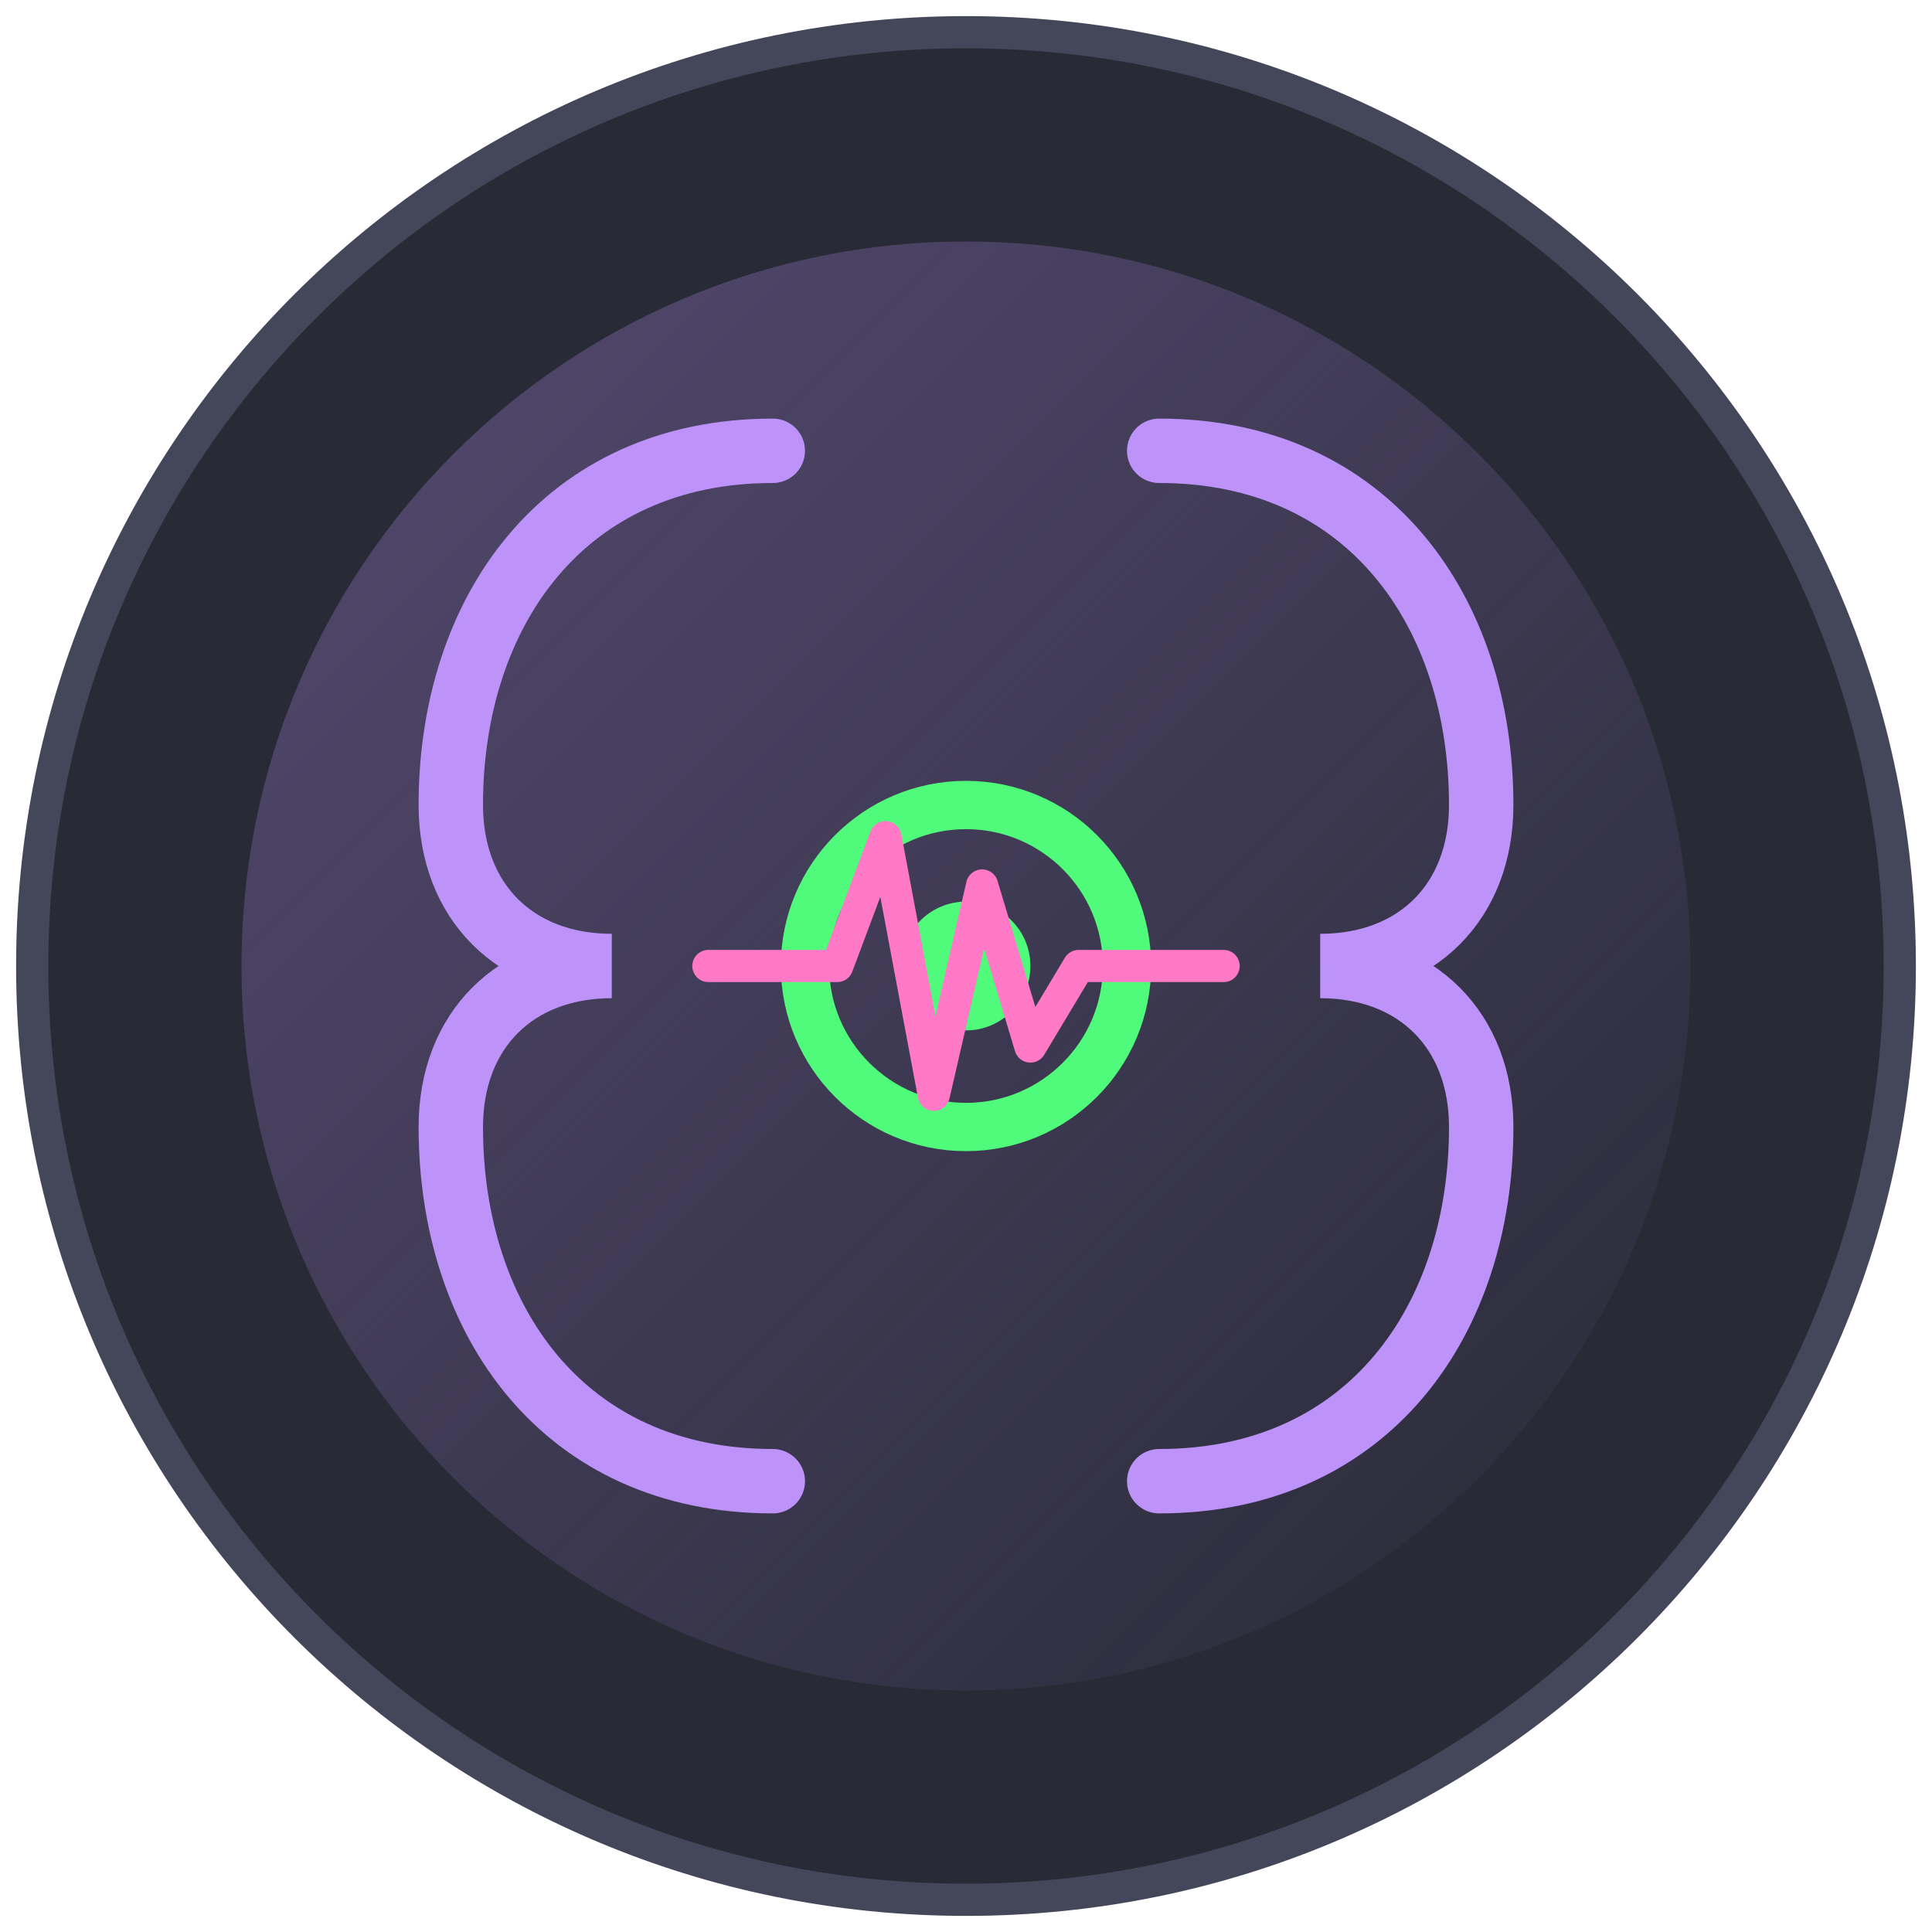
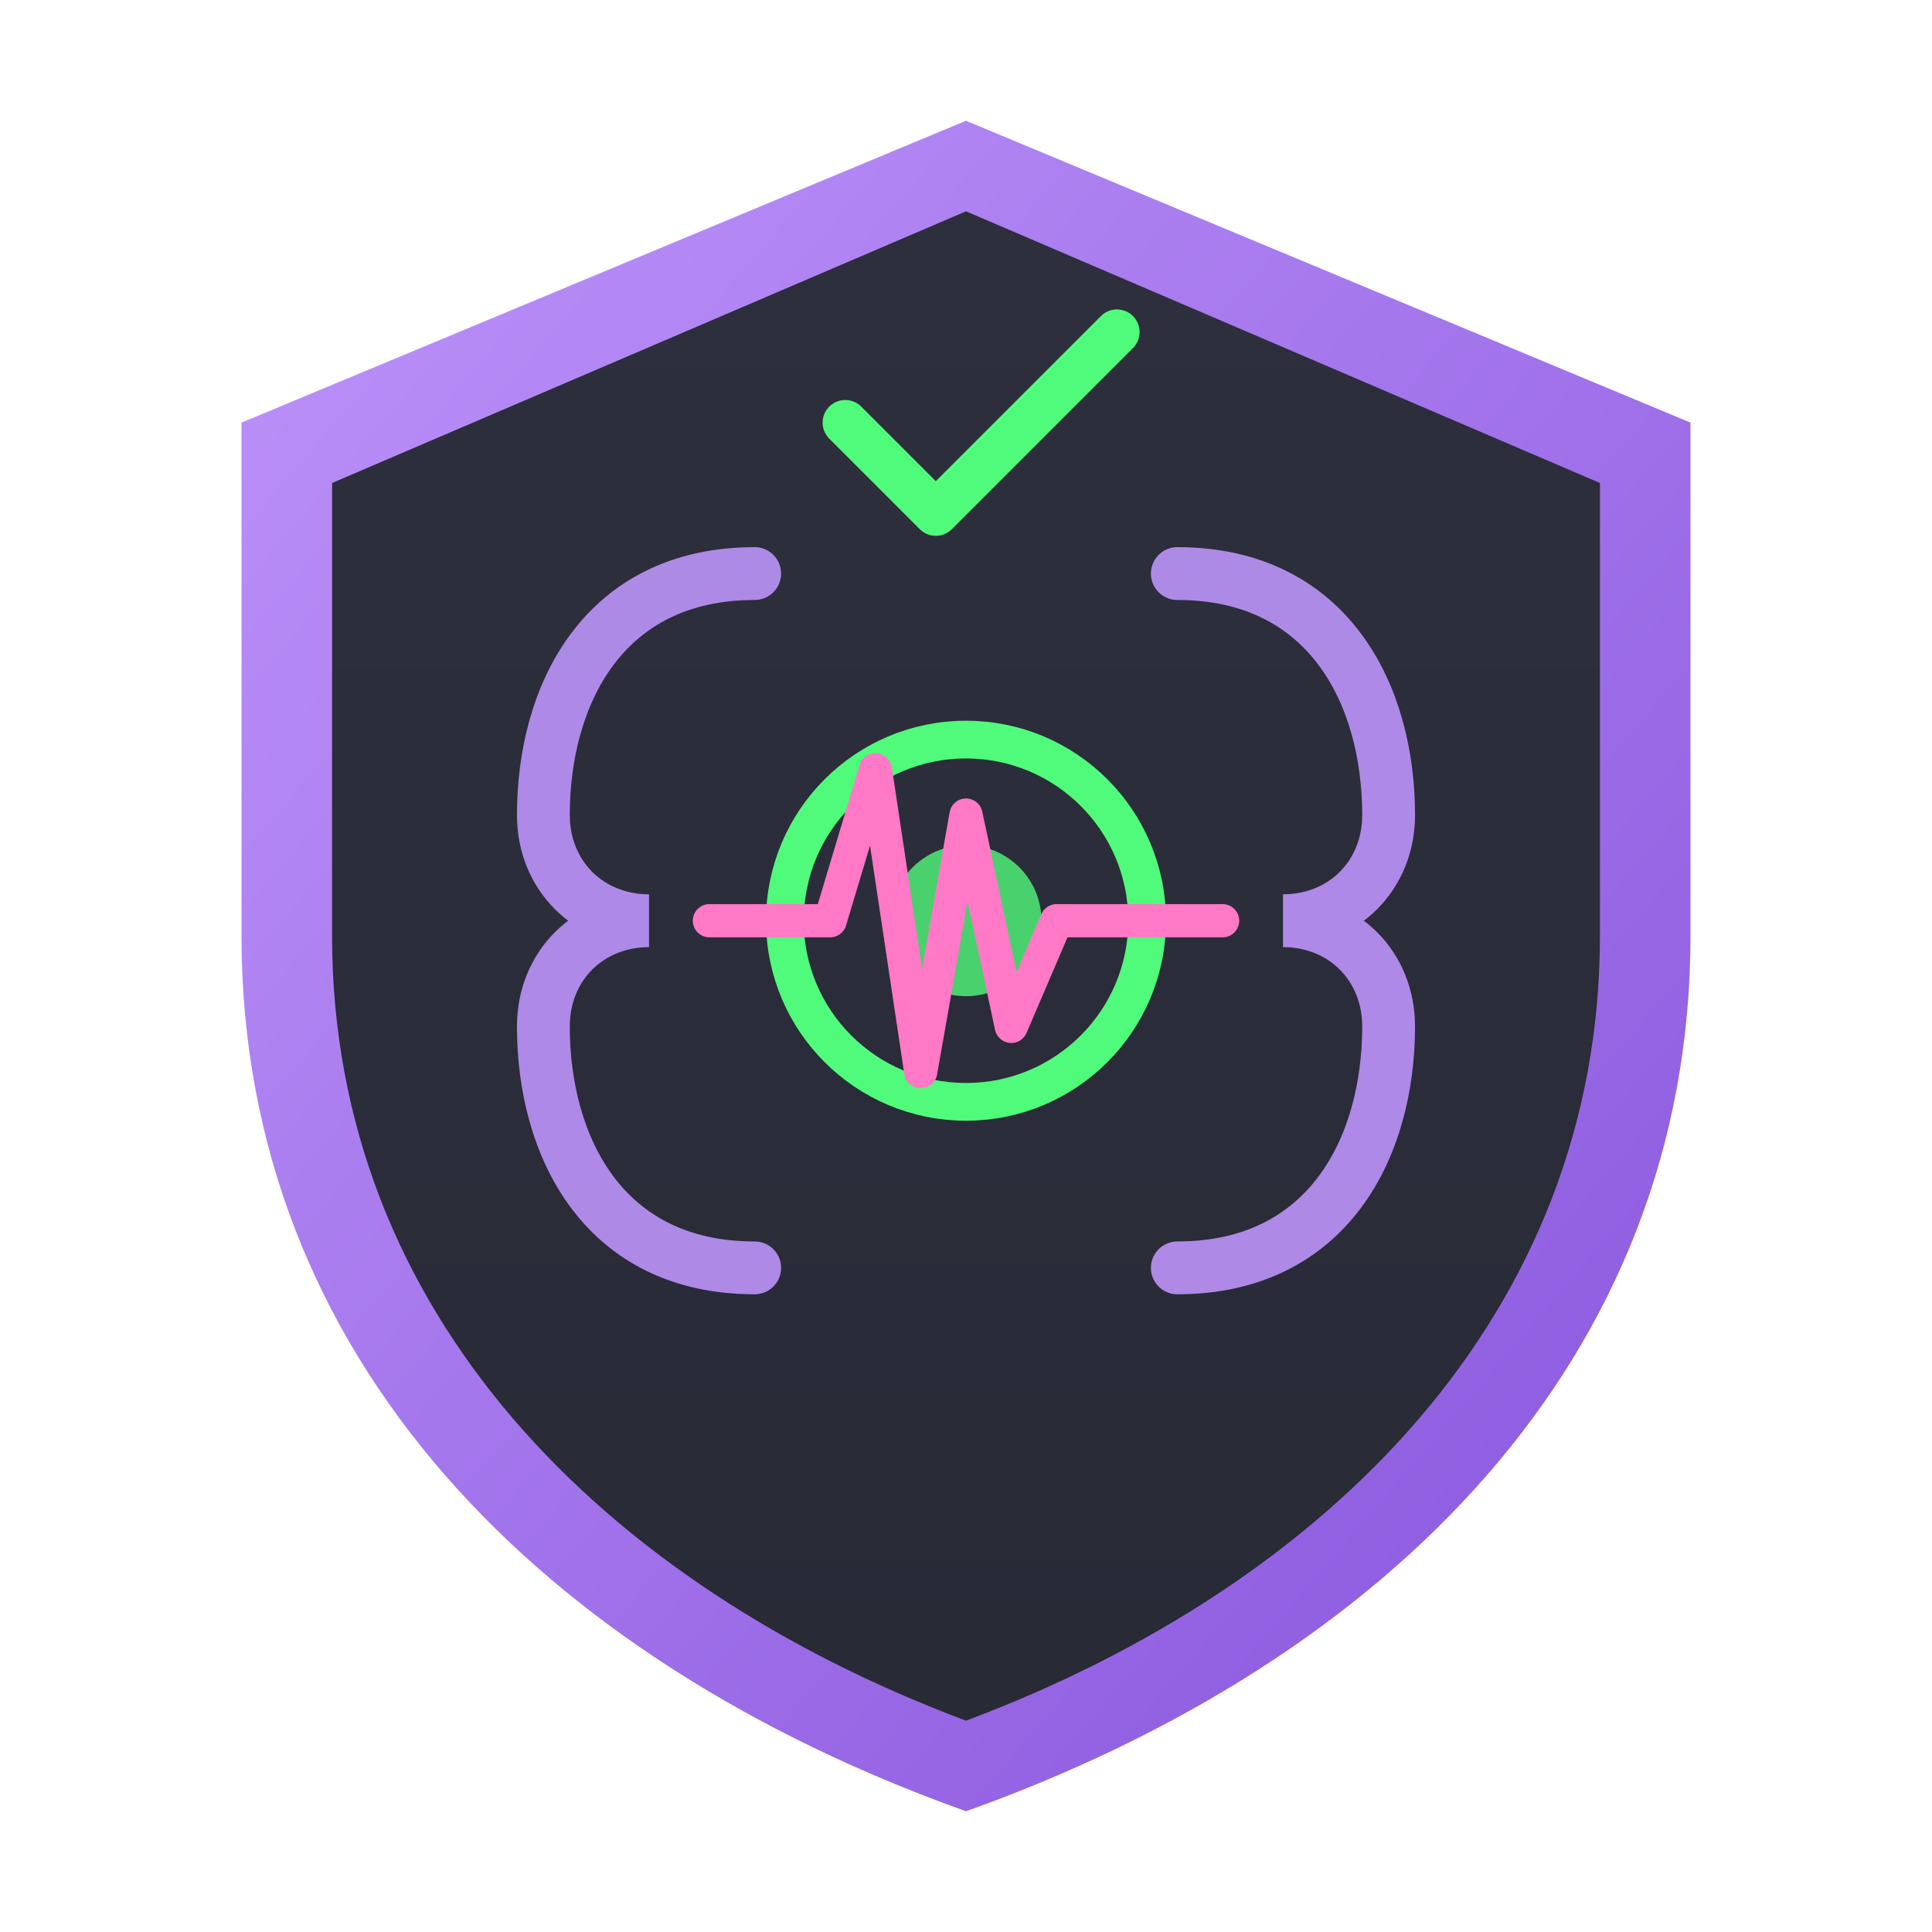
- <svg xmlns="http://www.w3.org/2000/svg" viewBox="0 0 120 120" width="120" height="120">
+ <svg xmlns="http://www.w3.org/2000/svg" viewBox="0 0 128 128" width="128" height="128">
  <defs>
-     <linearGradient id="glow" x1="0%" y1="0%" x2="100%" y2="100%">
-       <stop offset="0%" style="stop-color:#bd93f9;stop-opacity:0.3" />
-       <stop offset="100%" style="stop-color:#bd93f9;stop-opacity:0" />
+     <linearGradient id="shieldGrad" x1="0%" y1="0%" x2="100%" y2="100%">
+       <stop offset="0%" style="stop-color:#bd93f9" />
+       <stop offset="100%" style="stop-color:#8855dd" />
+     </linearGradient>
+     <linearGradient id="innerGrad" x1="0%" y1="0%" x2="0%" y2="100%">
+       <stop offset="0%" style="stop-color:#2d2f3d" />
+       <stop offset="100%" style="stop-color:#282a36" />
    </linearGradient>
  </defs>
-   <circle cx="60" cy="60" r="58" fill="#282a36" stroke="#44475a" stroke-width="2" />
-   <circle cx="60" cy="60" r="45" fill="url(#glow)" />
-   <path d="M 48 28 C 35 28, 28 38, 28 50 C 28 56, 32 60, 38 60 C 32 60, 28 64, 28 70 C 28 82, 35 92, 48 92" fill="none" stroke="#bd93f9" stroke-width="4" stroke-linecap="round" />
-   <path d="M 72 28 C 85 28, 92 38, 92 50 C 92 56, 88 60, 82 60 C 88 60, 92 64, 92 70 C 92 82, 85 92, 72 92" fill="none" stroke="#bd93f9" stroke-width="4" stroke-linecap="round" />
-   <circle cx="60" cy="60" r="10" fill="none" stroke="#50fa7b" stroke-width="3" />
-   <circle cx="60" cy="60" r="4" fill="#50fa7b" />
-   <polyline points="44,60 52,60 55,52 58,68 61,55 64,65 67,60 76,60" fill="none" stroke="#ff79c6" stroke-width="2" stroke-linecap="round" stroke-linejoin="round" />
+   <path d="M 64 8 L 112 28 L 112 62 C 112 90, 92 110, 64 120 C 36 110, 16 90, 16 62 L 16 28 Z" fill="url(#shieldGrad)" stroke="none" />
+   <path d="M 64 14 L 106 32 L 106 62 C 106 87, 88 105, 64 114 C 40 105, 22 87, 22 62 L 22 32 Z" fill="url(#innerGrad)" stroke="none" />
+   <path d="M 50 38 C 40 38, 36 46, 36 54 C 36 58, 39 61, 43 61 C 39 61, 36 64, 36 68 C 36 76, 40 84, 50 84" fill="none" stroke="#bd93f9" stroke-width="3.5" stroke-linecap="round" opacity="0.9" />
+   <path d="M 78 38 C 88 38, 92 46, 92 54 C 92 58, 89 61, 85 61 C 89 61, 92 64, 92 68 C 92 76, 88 84, 78 84" fill="none" stroke="#bd93f9" stroke-width="3.5" stroke-linecap="round" opacity="0.9" />
+   <circle cx="64" cy="61" r="12" fill="none" stroke="#50fa7b" stroke-width="2.5" />
+   <circle cx="64" cy="61" r="5" fill="#50fa7b" opacity="0.8" />
+   <polyline points="47,61 55,61 58,51 61,71 64,54 67,68 70,61 81,61" fill="none" stroke="#ff79c6" stroke-width="2.2" stroke-linecap="round" stroke-linejoin="round" />
+   <polyline points="56,28 62,34 74,22" fill="none" stroke="#50fa7b" stroke-width="3" stroke-linecap="round" stroke-linejoin="round" />
</svg>
